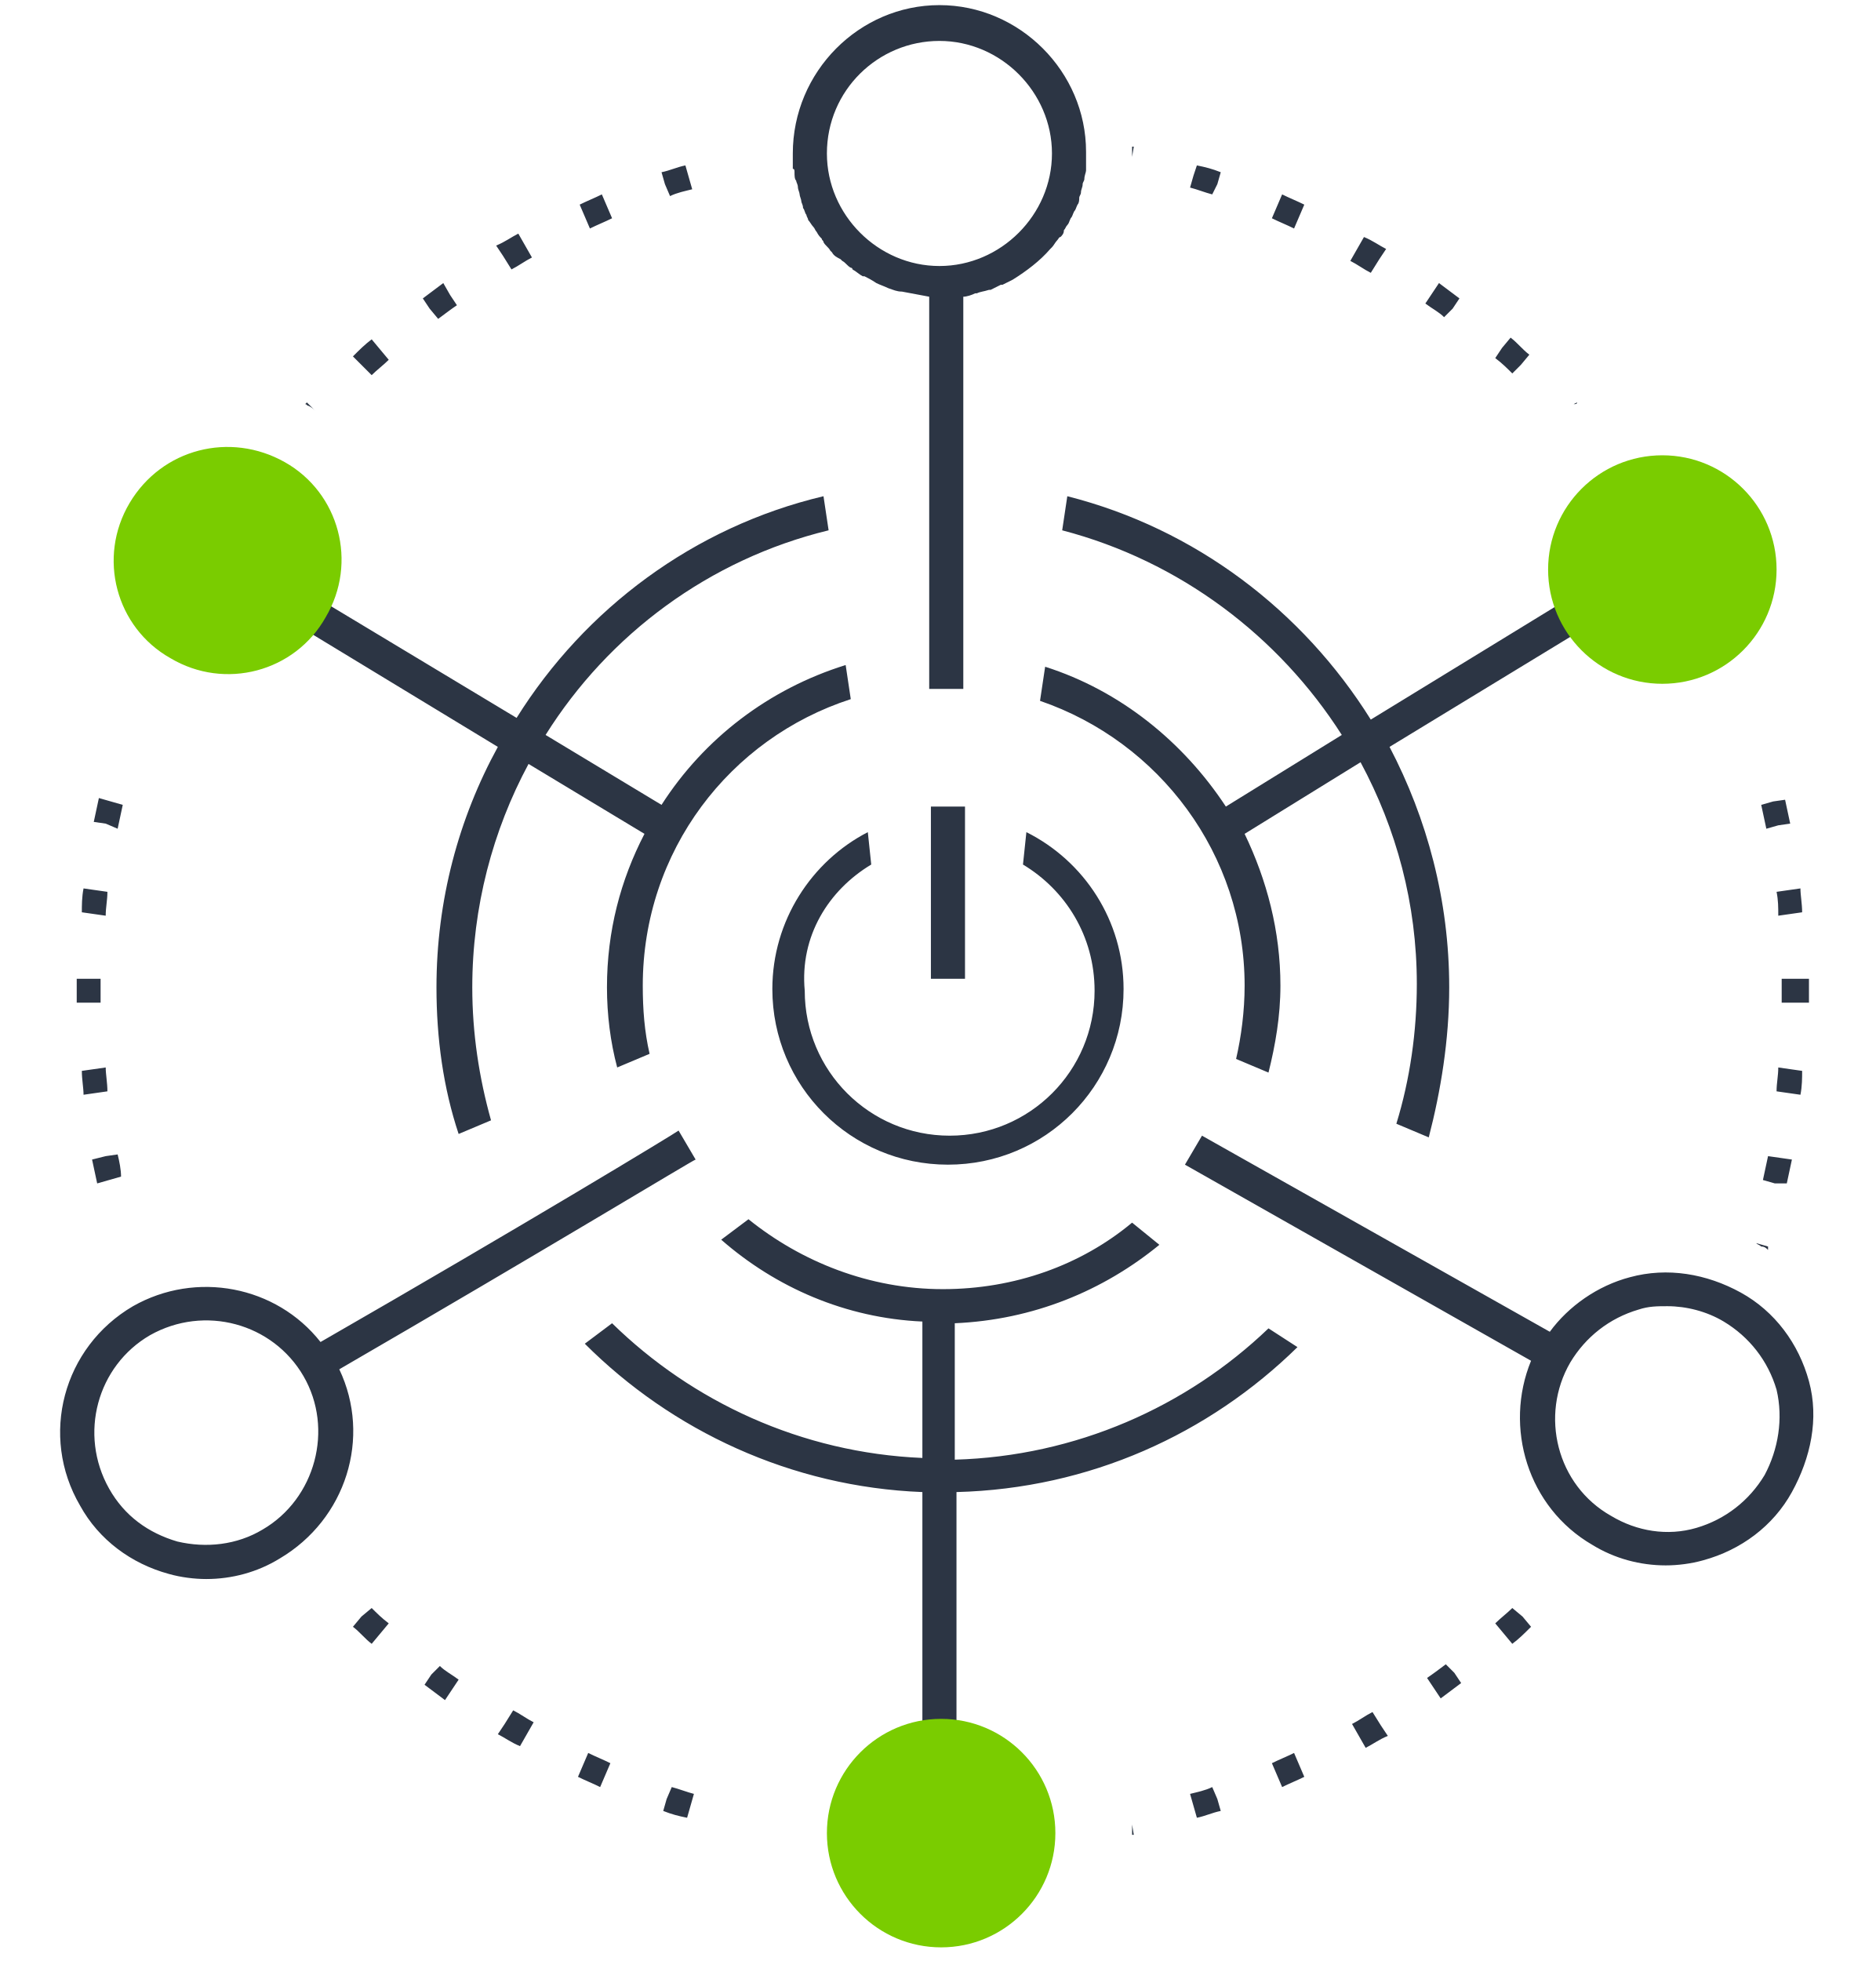
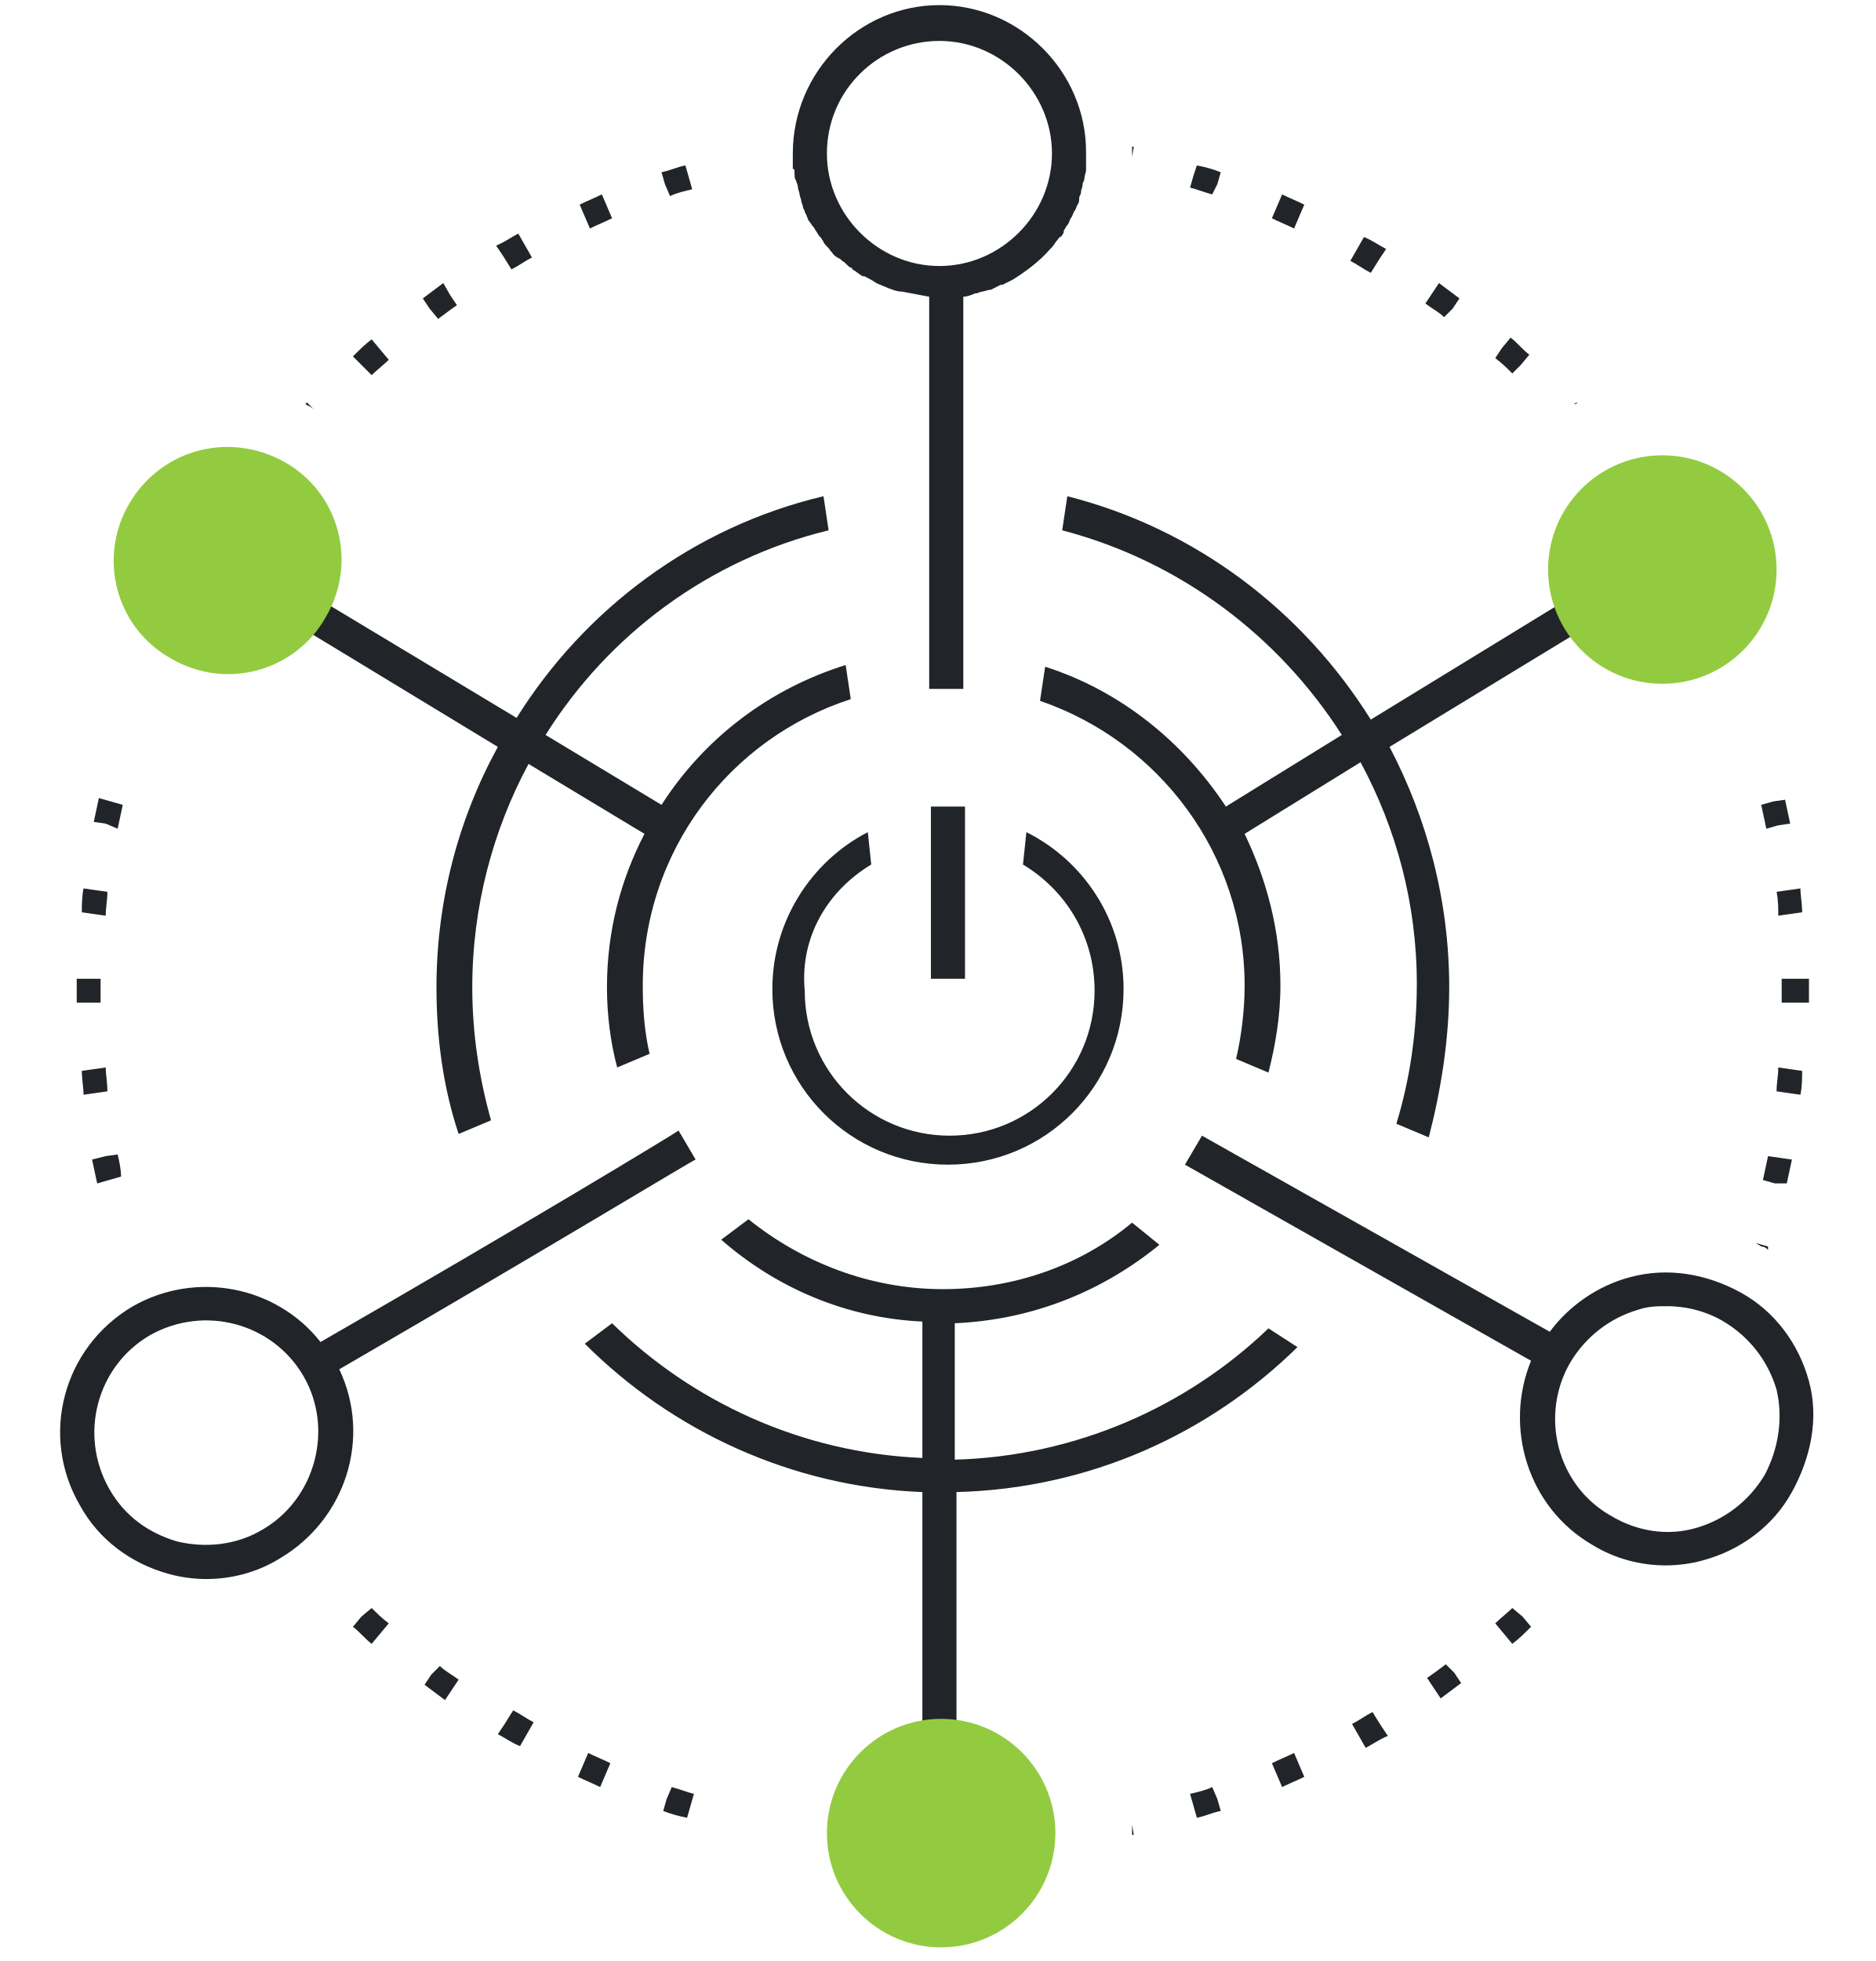
<svg xmlns="http://www.w3.org/2000/svg" version="1.1" id="Layer_1" x="0px" y="0px" viewBox="0 0 110 115" style="enable-background:new 0 0 110 115;" xml:space="preserve">
  <style type="text/css">
- 	.st0{fill:#2C3544;}
- 	.st1{fill:#7ACC00;}
+ 	.st0{fill:#212529;}
+ 	.st1{fill:#93CB40;}
</style>
-   <path class="st0" d="M71.4,10.8l0.2-0.7c-0.5-0.2-0.9-0.3-1.4-0.4L70,10.3L69.8,11c0.4,0.1,0.9,0.3,1.3,0.4L71.4,10.8z M76.2,12.7  l0.3-0.7c-0.4-0.2-0.9-0.4-1.3-0.6l-0.3,0.7l-0.3,0.7c0.4,0.2,0.9,0.4,1.3,0.6L76.2,12.7z M85.2,18.1l0.4-0.6  c-0.4-0.3-0.8-0.6-1.2-0.9l-0.4,0.6l-0.4,0.6c0.4,0.3,0.8,0.5,1.1,0.8L85.2,18.1z M89.2,21.4l0.5-0.6c-0.4-0.3-0.7-0.7-1.1-1  l-0.5,0.6L87.7,21c0.4,0.3,0.7,0.6,1,0.9L89.2,21.4z M80.9,15.2l0.4-0.6c-0.4-0.2-0.8-0.5-1.3-0.7l-0.4,0.7l-0.4,0.7  c0.4,0.2,0.8,0.5,1.2,0.7L80.9,15.2z M30,15.8c0.4-0.2,0.8-0.5,1.2-0.7l-0.4-0.7l-0.4-0.7c-0.4,0.2-0.8,0.5-1.3,0.7l0.4,0.6L30,15.8  z M66.4,9.2l0.1-0.6c0,0-0.1,0-0.1,0c0,0.1,0,0.3,0,0.4C66.4,9,66.4,9.1,66.4,9.2z M25.7,18.7c0.4-0.3,0.8-0.6,1.1-0.8l-0.4-0.6  L26,16.6c-0.4,0.3-0.8,0.6-1.2,0.9l0.4,0.6L25.7,18.7z M34.6,13.4c0.4-0.2,0.9-0.4,1.3-0.6l-0.3-0.7l-0.3-0.7  c-0.4,0.2-0.9,0.4-1.3,0.6l0.3,0.7L34.6,13.4z M39.3,11.5c0.4-0.2,0.9-0.3,1.3-0.4l-0.2-0.7l-0.2-0.7c-0.5,0.1-0.9,0.3-1.4,0.4  l0.2,0.7L39.3,11.5z M103.8,43.1C103.7,43.1,103.7,43.1,103.8,43.1L103.8,43.1C103.8,43.1,103.8,43.1,103.8,43.1z M21.8,22  c0.3-0.3,0.7-0.6,1-0.9l-0.5-0.6l-0.5-0.6c-0.4,0.3-0.7,0.6-1.1,1l0.5,0.5L21.8,22z M104.3,48.4l0.7-0.1c-0.1-0.5-0.2-0.9-0.3-1.4  L104,47l-0.7,0.2c0.1,0.5,0.2,0.9,0.3,1.4L104.3,48.4z M104.2,52.3c0.1,0.5,0.1,0.9,0.1,1.4l0.7-0.1l0.7-0.1c0-0.5-0.1-1-0.1-1.4  l-0.7,0.1L104.2,52.3z M104.5,57.4c0,0.2,0,0.5,0,0.7c0,0.2,0,0.5,0,0.7l0.8,0l0.8,0c0-0.2,0-0.5,0-0.7s0-0.5,0-0.7l-0.8,0  L104.5,57.4z M56.6,47.3h-2v10.1h2V47.3z M104.3,62.6c0,0.5-0.1,0.9-0.1,1.4l0.7,0.1l0.7,0.1c0.1-0.5,0.1-1,0.1-1.4l-0.7-0.1  L104.3,62.6z M51.1,50.7l-0.2-1.9c-3.3,1.7-5.6,5.2-5.6,9.2c0,5.7,4.6,10.3,10.3,10.3c5.7,0,10.3-4.6,10.3-10.3c0-4-2.3-7.5-5.7-9.2  l-0.2,1.9c2.5,1.5,4.2,4.2,4.2,7.4c0,4.7-3.8,8.5-8.5,8.5c-4.7,0-8.5-3.8-8.5-8.5C46.9,54.9,48.6,52.2,51.1,50.7z M62.6,29.1l-0.3,2  c6.9,1.8,12.7,6.2,16.4,12l-6.8,4.2c-2.5-3.8-6.2-6.8-10.6-8.2l-0.3,2c7,2.4,12,9,12,16.7c0,1.5-0.2,3-0.5,4.3l1.9,0.8  c0.4-1.6,0.7-3.3,0.7-5.1c0-3.2-0.8-6.2-2.1-8.9l6.8-4.2c2.1,3.9,3.3,8.3,3.3,13c0,2.8-0.4,5.6-1.2,8.2l1.9,0.8  C84.5,64,85,61,85,57.9c0-5.1-1.3-9.9-3.5-14.1L93,36.8l-1-1.7l-11.6,7.1C76.4,35.8,70.1,31,62.6,29.1z M104.8,69.4  c0.1-0.5,0.2-0.9,0.3-1.4l-0.7-0.1l-0.7-0.1c-0.1,0.5-0.2,0.9-0.3,1.4l0.7,0.2L104.8,69.4z M92.5,23.6l-0.2,0.1  C92.4,23.7,92.5,23.7,92.5,23.6C92.5,23.6,92.5,23.6,92.5,23.6z M103.7,73.3c0-0.1,0-0.1,0-0.2l-0.7-0.2c0.1,0.1,0.2,0.1,0.3,0.2  C103.5,73.1,103.6,73.2,103.7,73.3z M88.7,94.3c-0.3,0.3-0.7,0.6-1,0.9l0.5,0.6l0.5,0.6c0.4-0.3,0.7-0.6,1.1-1l-0.5-0.6L88.7,94.3z   M74.4,77.9c-4.8,4.6-11.3,7.5-18.4,7.7l0-8c4.6-0.2,8.7-1.9,12-4.6l-1.6-1.3c-3,2.5-6.9,3.9-11.1,3.9c-4.3,0-8.3-1.6-11.4-4.1  l-1.6,1.2c3.2,2.8,7.3,4.6,11.8,4.8l0,8c-7.1-0.3-13.5-3.3-18.2-7.9l-1.6,1.2c5.1,5.1,12.1,8.4,19.8,8.7l0,14h2l0-14  c7.8-0.2,14.8-3.4,20-8.5L74.4,77.9z M66.4,107.4c0,0.1,0,0.1,0,0.2c0,0,0.1,0,0.1,0l-0.1-0.6C66.4,107.1,66.4,107.3,66.4,107.4z   M39.1,105.5l-0.2,0.7c0.5,0.2,0.9,0.3,1.4,0.4l0.2-0.7l0.2-0.7c-0.4-0.1-0.9-0.3-1.3-0.4L39.1,105.5z M34.2,103.5l-0.3,0.7  c0.4,0.2,0.9,0.4,1.3,0.6l0.3-0.7l0.3-0.7c-0.4-0.2-0.9-0.4-1.3-0.6L34.2,103.5z M29.6,101.1l-0.4,0.6c0.4,0.2,0.8,0.5,1.3,0.7  l0.4-0.7l0.4-0.7c-0.4-0.2-0.8-0.5-1.2-0.7L29.6,101.1z M71.1,104.8c-0.4,0.2-0.9,0.3-1.3,0.4l0.2,0.7l0.2,0.7  c0.5-0.1,0.9-0.3,1.4-0.4l-0.2-0.7L71.1,104.8z M25.3,98.2l-0.4,0.6c0.4,0.3,0.8,0.6,1.2,0.9l0.4-0.6l0.4-0.6  c-0.4-0.3-0.8-0.5-1.1-0.8L25.3,98.2z M84.8,97.6c-0.4,0.3-0.8,0.6-1.1,0.8l0.4,0.6l0.4,0.6c0.4-0.3,0.8-0.6,1.2-0.9l-0.4-0.6  L84.8,97.6z M106.1,81c-0.6-2.2-2-4.1-4-5.2c-2-1.1-4.3-1.5-6.5-0.9c-1.9,0.5-3.6,1.7-4.7,3.2L70.5,66.6l-1,1.7l20.3,11.5  c-1.6,3.9-0.2,8.6,3.6,10.8c1.3,0.8,2.8,1.2,4.3,1.2c0.7,0,1.5-0.1,2.2-0.3c2.2-0.6,4.1-2,5.2-4S106.7,83.2,106.1,81z M103.5,86.5  c-0.9,1.5-2.3,2.6-4,3.1c-1.7,0.5-3.5,0.2-5-0.7c-3.2-1.8-4.2-5.9-2.4-9c0.9-1.5,2.3-2.6,4-3.1c0.6-0.2,1.1-0.2,1.7-0.2  c1.1,0,2.3,0.3,3.3,0.9c1.5,0.9,2.6,2.3,3.1,4C104.6,83.2,104.3,85,103.5,86.5z M80.5,100.4c-0.4,0.2-0.8,0.5-1.2,0.7l0.4,0.7  l0.4,0.7c0.4-0.2,0.8-0.5,1.3-0.7l-0.4-0.6L80.5,100.4z M75.9,102.8c-0.4,0.2-0.9,0.4-1.3,0.6l0.3,0.7l0.3,0.7  c0.4-0.2,0.9-0.4,1.3-0.6l-0.3-0.7L75.9,102.8z M6.9,48.6c0.1-0.5,0.2-0.9,0.3-1.4L6.5,47l-0.7-0.2c-0.1,0.5-0.2,0.9-0.3,1.4  l0.7,0.1L6.9,48.6z M6.9,73.1C6.9,73.1,6.9,73.1,6.9,73.1l-0.1,0c0,0,0,0,0,0C6.8,73.1,6.8,73.1,6.9,73.1z M6.2,62.6l-0.7,0.1  l-0.7,0.1c0,0.5,0.1,1,0.1,1.4l0.7-0.1L6.3,64C6.3,63.5,6.2,63,6.2,62.6z M6.9,67.7l-0.7,0.1L5.4,68c0.1,0.5,0.2,0.9,0.3,1.4  l0.7-0.2l0.7-0.2C7.1,68.6,7,68.1,6.9,67.7z M21.2,94.8l-0.5,0.6c0.4,0.3,0.7,0.7,1.1,1l0.5-0.6l0.5-0.6c-0.4-0.3-0.7-0.6-1-0.9  L21.2,94.8z M25.6,57.9c0,3,0.4,5.9,1.3,8.6l1.9-0.8c-0.7-2.5-1.1-5.1-1.1-7.8c0-4.7,1.2-9.2,3.3-13.1l6.8,4.1  c-1.4,2.7-2.2,5.7-2.2,9c0,1.6,0.2,3.2,0.6,4.7l1.9-0.8c-0.3-1.3-0.4-2.6-0.4-4c0-7.9,5.1-14.5,12.2-16.8l-0.3-2  c-4.5,1.4-8.3,4.3-10.8,8.2l-6.8-4.1c3.7-5.9,9.6-10.3,16.6-12l-0.3-2c-7.6,1.8-14,6.6-18,13L18.5,35l-1,1.7l11.7,7.1  C26.9,48,25.6,52.8,25.6,57.9z M18.5,24.1L18,23.6c0,0-0.1,0.1-0.1,0.1c0.1,0,0.1,0.1,0.2,0.1C18.3,23.9,18.4,24,18.5,24.1z   M6.2,53.7c0-0.5,0.1-0.9,0.1-1.4l-0.7-0.1l-0.7-0.1c-0.1,0.5-0.1,1-0.1,1.4l0.7,0.1L6.2,53.7z M18,92.6L18,92.6  C18,92.6,18,92.6,18,92.6C18,92.6,18,92.6,18,92.6z M40.8,68l-1-1.7c-0.1,0.1-9,5.5-21,12.4c-2.6-3.3-7.3-4.2-11-2.1  c-4.1,2.4-5.5,7.6-3.1,11.7c1.1,2,3,3.4,5.2,4c0.7,0.2,1.5,0.3,2.2,0.3c1.5,0,3-0.4,4.3-1.2c3.9-2.3,5.4-7.1,3.5-11.1  C31.8,73.4,40.7,68,40.8,68z M15.4,89.7c-1.5,0.9-3.3,1.1-5,0.7c-1.7-0.5-3.1-1.5-4-3.1c-1.8-3.2-0.7-7.2,2.4-9  c3.2-1.8,7.2-0.7,9,2.4C19.6,83.8,18.5,87.9,15.4,89.7z M5.2,58.8l0.7,0c0-0.2,0-0.5,0-0.7s0-0.5,0-0.7l-0.7,0l-0.7,0  c0,0.2,0,0.5,0,0.7s0,0.5,0,0.7L5.2,58.8z M46.6,10.1c0,0.2,0,0.4,0.1,0.5c0,0.1,0.1,0.2,0.1,0.4c0,0.1,0.1,0.3,0.1,0.4  c0,0.1,0.1,0.3,0.1,0.4c0,0.1,0.1,0.2,0.1,0.4c0.1,0.1,0.1,0.3,0.2,0.4c0,0.1,0.1,0.2,0.1,0.3c0.1,0.1,0.2,0.3,0.3,0.4  c0.1,0.1,0.1,0.2,0.2,0.3c0.1,0.2,0.2,0.3,0.3,0.4c0,0.1,0.1,0.1,0.1,0.2c0.1,0.2,0.3,0.3,0.4,0.5c0,0,0.1,0.1,0.1,0.1  c0.1,0.2,0.3,0.3,0.5,0.4c0,0,0.1,0.1,0.1,0.1c0.2,0.1,0.3,0.3,0.5,0.4c0,0,0.1,0,0.1,0.1c0.2,0.1,0.4,0.3,0.6,0.4c0,0,0,0,0.1,0  c0.2,0.1,0.4,0.2,0.7,0.4c0,0,0,0,0,0c0.2,0.1,0.5,0.2,0.7,0.3c0,0,0,0,0,0c0.3,0.1,0.5,0.2,0.8,0.2c0,0,0,0,0,0  c0.5,0.1,1.1,0.2,1.6,0.3v23h2V17.4c0.2,0,0.5-0.1,0.7-0.2c0,0,0,0,0.1,0c0.2-0.1,0.4-0.1,0.7-0.2c0,0,0,0,0.1,0  c0.2-0.1,0.4-0.2,0.6-0.3c0,0,0,0,0.1,0c0.2-0.1,0.4-0.2,0.6-0.3c0,0,0,0,0,0c0.8-0.5,1.6-1.1,2.2-1.8c0,0,0.1-0.1,0.1-0.1  c0.1-0.1,0.2-0.3,0.3-0.4c0.1-0.1,0.1-0.2,0.2-0.2c0.1-0.1,0.2-0.2,0.2-0.4c0.1-0.1,0.1-0.2,0.2-0.3c0.1-0.1,0.1-0.2,0.2-0.4  c0.1-0.1,0.1-0.2,0.2-0.4c0.1-0.1,0.1-0.2,0.2-0.4c0.1-0.1,0.1-0.3,0.1-0.4c0-0.1,0.1-0.2,0.1-0.3c0-0.2,0.1-0.3,0.1-0.5  c0-0.1,0.1-0.2,0.1-0.3c0-0.2,0.1-0.4,0.1-0.5c0-0.1,0-0.2,0-0.3c0-0.3,0-0.6,0-0.8c0-4.7-3.9-8.6-8.6-8.6S46.5,4.2,46.5,9  c0,0.3,0,0.6,0,0.9C46.6,9.9,46.6,10,46.6,10.1z M55.1,2.4c3.6,0,6.6,3,6.6,6.6c0,3.6-3,6.6-6.6,6.6c-3.6,0-6.6-3-6.6-6.6  C48.5,5.3,51.5,2.4,55.1,2.4z" />
+   <path class="st0" d="M71.4,10.8l0.2-0.7c-0.5-0.2-0.9-0.3-1.4-0.4L70,10.3L69.8,11c0.4,0.1,0.9,0.3,1.3,0.4L71.4,10.8z M76.2,12.7  l0.3-0.7c-0.4-0.2-0.9-0.4-1.3-0.6l-0.3,0.7l-0.3,0.7c0.4,0.2,0.9,0.4,1.3,0.6L76.2,12.7z M85.2,18.1l0.4-0.6  c-0.4-0.3-0.8-0.6-1.2-0.9L84,17.2l-0.4,0.6c0.4,0.3,0.8,0.5,1.1,0.8L85.2,18.1z M89.2,21.4l0.5-0.6c-0.4-0.3-0.7-0.7-1.1-1  l-0.5,0.6L87.7,21c0.4,0.3,0.7,0.6,1,0.9L89.2,21.4z M80.9,15.2l0.4-0.6c-0.4-0.2-0.8-0.5-1.3-0.7l-0.4,0.7l-0.4,0.7  c0.4,0.2,0.8,0.5,1.2,0.7L80.9,15.2z M30,15.8c0.4-0.2,0.8-0.5,1.2-0.7l-0.4-0.7l-0.4-0.7c-0.4,0.2-0.8,0.5-1.3,0.7l0.4,0.6L30,15.8  z M66.4,9.2l0.1-0.6h-0.1c0,0.1,0,0.3,0,0.4C66.4,9,66.4,9.1,66.4,9.2z M25.7,18.7c0.4-0.3,0.8-0.6,1.1-0.8l-0.4-0.6L26,16.6  c-0.4,0.3-0.8,0.6-1.2,0.9l0.4,0.6L25.7,18.7z M34.6,13.4c0.4-0.2,0.9-0.4,1.3-0.6l-0.3-0.7l-0.3-0.7c-0.4,0.2-0.9,0.4-1.3,0.6  l0.3,0.7L34.6,13.4z M39.3,11.5c0.4-0.2,0.9-0.3,1.3-0.4l-0.2-0.7l-0.2-0.7c-0.5,0.1-0.9,0.3-1.4,0.4l0.2,0.7L39.3,11.5z   M103.8,43.1C103.7,43.1,103.7,43.1,103.8,43.1L103.8,43.1L103.8,43.1z M21.8,22c0.3-0.3,0.7-0.6,1-0.9l-0.5-0.6l-0.5-0.6  c-0.4,0.3-0.7,0.6-1.1,1l0.5,0.5L21.8,22z M104.3,48.4l0.7-0.1c-0.1-0.5-0.2-0.9-0.3-1.4L104,47l-0.7,0.2c0.1,0.5,0.2,0.9,0.3,1.4  L104.3,48.4z M104.2,52.3c0.1,0.5,0.1,0.9,0.1,1.4l0.7-0.1l0.7-0.1c0-0.5-0.1-1-0.1-1.4l-0.7,0.1L104.2,52.3z M104.5,57.4  c0,0.2,0,0.5,0,0.7s0,0.5,0,0.7h0.8h0.8c0-0.2,0-0.5,0-0.7s0-0.5,0-0.7h-0.8H104.5z M56.6,47.3h-2v10.1h2V47.3z M104.3,62.6  c0,0.5-0.1,0.9-0.1,1.4l0.7,0.1l0.7,0.1c0.1-0.5,0.1-1,0.1-1.4l-0.7-0.1L104.3,62.6z M51.1,50.7l-0.2-1.9c-3.3,1.7-5.6,5.2-5.6,9.2  c0,5.7,4.6,10.3,10.3,10.3S65.9,63.7,65.9,58c0-4-2.3-7.5-5.7-9.2L60,50.7c2.5,1.5,4.2,4.2,4.2,7.4c0,4.7-3.8,8.5-8.5,8.5  s-8.5-3.8-8.5-8.5C46.9,54.9,48.6,52.2,51.1,50.7z M62.6,29.1l-0.3,2c6.9,1.8,12.7,6.2,16.4,12l-6.8,4.2c-2.5-3.8-6.2-6.8-10.6-8.2  l-0.3,2c7,2.4,12,9,12,16.7c0,1.5-0.2,3-0.5,4.3l1.9,0.8c0.4-1.6,0.7-3.3,0.7-5.1c0-3.2-0.8-6.2-2.1-8.9l6.8-4.2  c2.1,3.9,3.3,8.3,3.3,13c0,2.8-0.4,5.6-1.2,8.2l1.9,0.8C84.5,64,85,61,85,57.9c0-5.1-1.3-9.9-3.5-14.1l11.5-7l-1-1.7l-11.6,7.1  C76.4,35.8,70.1,31,62.6,29.1z M104.8,69.4c0.1-0.5,0.2-0.9,0.3-1.4l-0.7-0.1l-0.7-0.1c-0.1,0.5-0.2,0.9-0.3,1.4l0.7,0.2H104.8z   M92.5,23.6l-0.2,0.1C92.4,23.7,92.5,23.7,92.5,23.6L92.5,23.6z M103.7,73.3c0-0.1,0-0.1,0-0.2l-0.7-0.2c0.1,0.1,0.2,0.1,0.3,0.2  C103.5,73.1,103.6,73.2,103.7,73.3z M88.7,94.3c-0.3,0.3-0.7,0.6-1,0.9l0.5,0.6l0.5,0.6c0.4-0.3,0.7-0.6,1.1-1l-0.5-0.6L88.7,94.3z   M74.4,77.9c-4.8,4.6-11.3,7.5-18.4,7.7v-8c4.6-0.2,8.7-1.9,12-4.6l-1.6-1.3c-3,2.5-6.9,3.9-11.1,3.9c-4.3,0-8.3-1.6-11.4-4.1  l-1.6,1.2c3.2,2.8,7.3,4.6,11.8,4.8v8c-7.1-0.3-13.5-3.3-18.2-7.9l-1.6,1.2c5.1,5.1,12.1,8.4,19.8,8.7v14h2v-14  c7.8-0.2,14.8-3.4,20-8.5L74.4,77.9z M66.4,107.4c0,0.1,0,0.1,0,0.2h0.1l-0.1-0.6C66.4,107.1,66.4,107.3,66.4,107.4z M39.1,105.5  l-0.2,0.7c0.5,0.2,0.9,0.3,1.4,0.4l0.2-0.7l0.2-0.7c-0.4-0.1-0.9-0.3-1.3-0.4L39.1,105.5z M34.2,103.5l-0.3,0.7  c0.4,0.2,0.9,0.4,1.3,0.6l0.3-0.7l0.3-0.7c-0.4-0.2-0.9-0.4-1.3-0.6L34.2,103.5z M29.6,101.1l-0.4,0.6c0.4,0.2,0.8,0.5,1.3,0.7  l0.4-0.7l0.4-0.7c-0.4-0.2-0.8-0.5-1.2-0.7L29.6,101.1z M71.1,104.8c-0.4,0.2-0.9,0.3-1.3,0.4l0.2,0.7l0.2,0.7  c0.5-0.1,0.9-0.3,1.4-0.4l-0.2-0.7L71.1,104.8z M25.3,98.2l-0.4,0.6c0.4,0.3,0.8,0.6,1.2,0.9l0.4-0.6l0.4-0.6  c-0.4-0.3-0.8-0.5-1.1-0.8L25.3,98.2z M84.8,97.6c-0.4,0.3-0.8,0.6-1.1,0.8l0.4,0.6l0.4,0.6c0.4-0.3,0.8-0.6,1.2-0.9l-0.4-0.6  L84.8,97.6z M106.1,81c-0.6-2.2-2-4.1-4-5.2s-4.3-1.5-6.5-0.9c-1.9,0.5-3.6,1.7-4.7,3.2L70.5,66.6l-1,1.7l20.3,11.5  c-1.6,3.9-0.2,8.6,3.6,10.8c1.3,0.8,2.8,1.2,4.3,1.2c0.7,0,1.5-0.1,2.2-0.3c2.2-0.6,4.1-2,5.2-4S106.7,83.2,106.1,81z M103.5,86.5  c-0.9,1.5-2.3,2.6-4,3.1s-3.5,0.2-5-0.7c-3.2-1.8-4.2-5.9-2.4-9c0.9-1.5,2.3-2.6,4-3.1c0.6-0.2,1.1-0.2,1.7-0.2  c1.1,0,2.3,0.3,3.3,0.9c1.5,0.9,2.6,2.3,3.1,4C104.6,83.2,104.3,85,103.5,86.5z M80.5,100.4c-0.4,0.2-0.8,0.5-1.2,0.7l0.4,0.7  l0.4,0.7c0.4-0.2,0.8-0.5,1.3-0.7l-0.4-0.6L80.5,100.4z M75.9,102.8c-0.4,0.2-0.9,0.4-1.3,0.6l0.3,0.7l0.3,0.7  c0.4-0.2,0.9-0.4,1.3-0.6l-0.3-0.7L75.9,102.8z M6.9,48.6c0.1-0.5,0.2-0.9,0.3-1.4L6.5,47l-0.7-0.2c-0.1,0.5-0.2,0.9-0.3,1.4  l0.7,0.1L6.9,48.6z M6.9,73.1L6.9,73.1L6.9,73.1L6.9,73.1C6.8,73.1,6.8,73.1,6.9,73.1z M6.2,62.6l-0.7,0.1l-0.7,0.1  c0,0.5,0.1,1,0.1,1.4l0.7-0.1L6.3,64C6.3,63.5,6.2,63,6.2,62.6z M6.9,67.7l-0.7,0.1L5.4,68c0.1,0.5,0.2,0.9,0.3,1.4l0.7-0.2L7.1,69  C7.1,68.6,7,68.1,6.9,67.7z M21.2,94.8l-0.5,0.6c0.4,0.3,0.7,0.7,1.1,1l0.5-0.6l0.5-0.6c-0.4-0.3-0.7-0.6-1-0.9L21.2,94.8z   M25.6,57.9c0,3,0.4,5.9,1.3,8.6l1.9-0.8c-0.7-2.5-1.1-5.1-1.1-7.8c0-4.7,1.2-9.2,3.3-13.1l6.8,4.1c-1.4,2.7-2.2,5.7-2.2,9  c0,1.6,0.2,3.2,0.6,4.7l1.9-0.8c-0.3-1.3-0.4-2.6-0.4-4c0-7.9,5.1-14.5,12.2-16.8l-0.3-2c-4.5,1.4-8.3,4.3-10.8,8.2L32,43.1  c3.7-5.9,9.6-10.3,16.6-12l-0.3-2c-7.6,1.8-14,6.6-18,13L18.5,35l-1,1.7l11.7,7.1C26.9,48,25.6,52.8,25.6,57.9z M18.5,24.1L18,23.6  l-0.1,0.1c0.1,0,0.1,0.1,0.2,0.1C18.3,23.9,18.4,24,18.5,24.1z M6.2,53.7c0-0.5,0.1-0.9,0.1-1.4l-0.7-0.1l-0.7-0.1  c-0.1,0.5-0.1,1-0.1,1.4l0.7,0.1L6.2,53.7z M18,92.6L18,92.6L18,92.6L18,92.6z M40.8,68l-1-1.7c-0.1,0.1-9,5.5-21,12.4  c-2.6-3.3-7.3-4.2-11-2.1C3.7,79,2.3,84.2,4.7,88.3c1.1,2,3,3.4,5.2,4c0.7,0.2,1.5,0.3,2.2,0.3c1.5,0,3-0.4,4.3-1.2  c3.9-2.3,5.4-7.1,3.5-11.1C31.8,73.4,40.7,68,40.8,68z M15.4,89.7c-1.5,0.9-3.3,1.1-5,0.7c-1.7-0.5-3.1-1.5-4-3.1  c-1.8-3.2-0.7-7.2,2.4-9c3.2-1.8,7.2-0.7,9,2.4C19.6,83.8,18.5,87.9,15.4,89.7z M5.2,58.8h0.7c0-0.2,0-0.5,0-0.7s0-0.5,0-0.7H5.2  H4.5c0,0.2,0,0.5,0,0.7s0,0.5,0,0.7H5.2z M46.6,10.1c0,0.2,0,0.4,0.1,0.5c0,0.1,0.1,0.2,0.1,0.4c0,0.1,0.1,0.3,0.1,0.4  c0,0.1,0.1,0.3,0.1,0.4c0,0.1,0.1,0.2,0.1,0.4c0.1,0.1,0.1,0.3,0.2,0.4c0,0.1,0.1,0.2,0.1,0.3c0.1,0.1,0.2,0.3,0.3,0.4  c0.1,0.1,0.1,0.2,0.2,0.3c0.1,0.2,0.2,0.3,0.3,0.4c0,0.1,0.1,0.1,0.1,0.2c0.1,0.2,0.3,0.3,0.4,0.5l0.1,0.1c0.1,0.2,0.3,0.3,0.5,0.4  l0.1,0.1c0.2,0.1,0.3,0.3,0.5,0.4c0,0,0.1,0,0.1,0.1c0.2,0.1,0.4,0.3,0.6,0.4c0,0,0,0,0.1,0c0.2,0.1,0.4,0.2,0.7,0.4l0,0  c0.2,0.1,0.5,0.2,0.7,0.3l0,0c0.3,0.1,0.5,0.2,0.8,0.2l0,0c0.5,0.1,1.1,0.2,1.6,0.3v23h2v-23c0.2,0,0.5-0.1,0.7-0.2c0,0,0,0,0.1,0  c0.2-0.1,0.4-0.1,0.7-0.2c0,0,0,0,0.1,0c0.2-0.1,0.4-0.2,0.6-0.3c0,0,0,0,0.1,0c0.2-0.1,0.4-0.2,0.6-0.3l0,0  c0.8-0.5,1.6-1.1,2.2-1.8l0.1-0.1c0.1-0.1,0.2-0.3,0.3-0.4c0.1-0.1,0.1-0.2,0.2-0.2c0.1-0.1,0.2-0.2,0.2-0.4  c0.1-0.1,0.1-0.2,0.2-0.3c0.1-0.1,0.1-0.2,0.2-0.4c0.1-0.1,0.1-0.2,0.2-0.4c0.1-0.1,0.1-0.2,0.2-0.4c0.1-0.1,0.1-0.3,0.1-0.4  c0-0.1,0.1-0.2,0.1-0.3c0-0.2,0.1-0.3,0.1-0.5c0-0.1,0.1-0.2,0.1-0.3c0-0.2,0.1-0.4,0.1-0.5s0-0.2,0-0.3c0-0.3,0-0.6,0-0.8  c0-4.7-3.9-8.6-8.6-8.6S46.5,4.2,46.5,9c0,0.3,0,0.6,0,0.9C46.6,9.9,46.6,10,46.6,10.1z M55.1,2.4c3.6,0,6.6,3,6.6,6.6  s-3,6.6-6.6,6.6s-6.6-3-6.6-6.6C48.5,5.3,51.5,2.4,55.1,2.4z" />
  <circle class="st1" cx="55.2" cy="107.5" r="6.7" />
  <path class="st1" d="M16.7,27.1c3.2,1.8,4.3,5.9,2.4,9.1c-1.8,3.2-5.9,4.3-9.1,2.4c-3.2-1.8-4.3-5.9-2.4-9.1S13.5,25.3,16.7,27.1z" />
  <circle class="st1" cx="97.5" cy="33.4" r="6.7" />
</svg>
